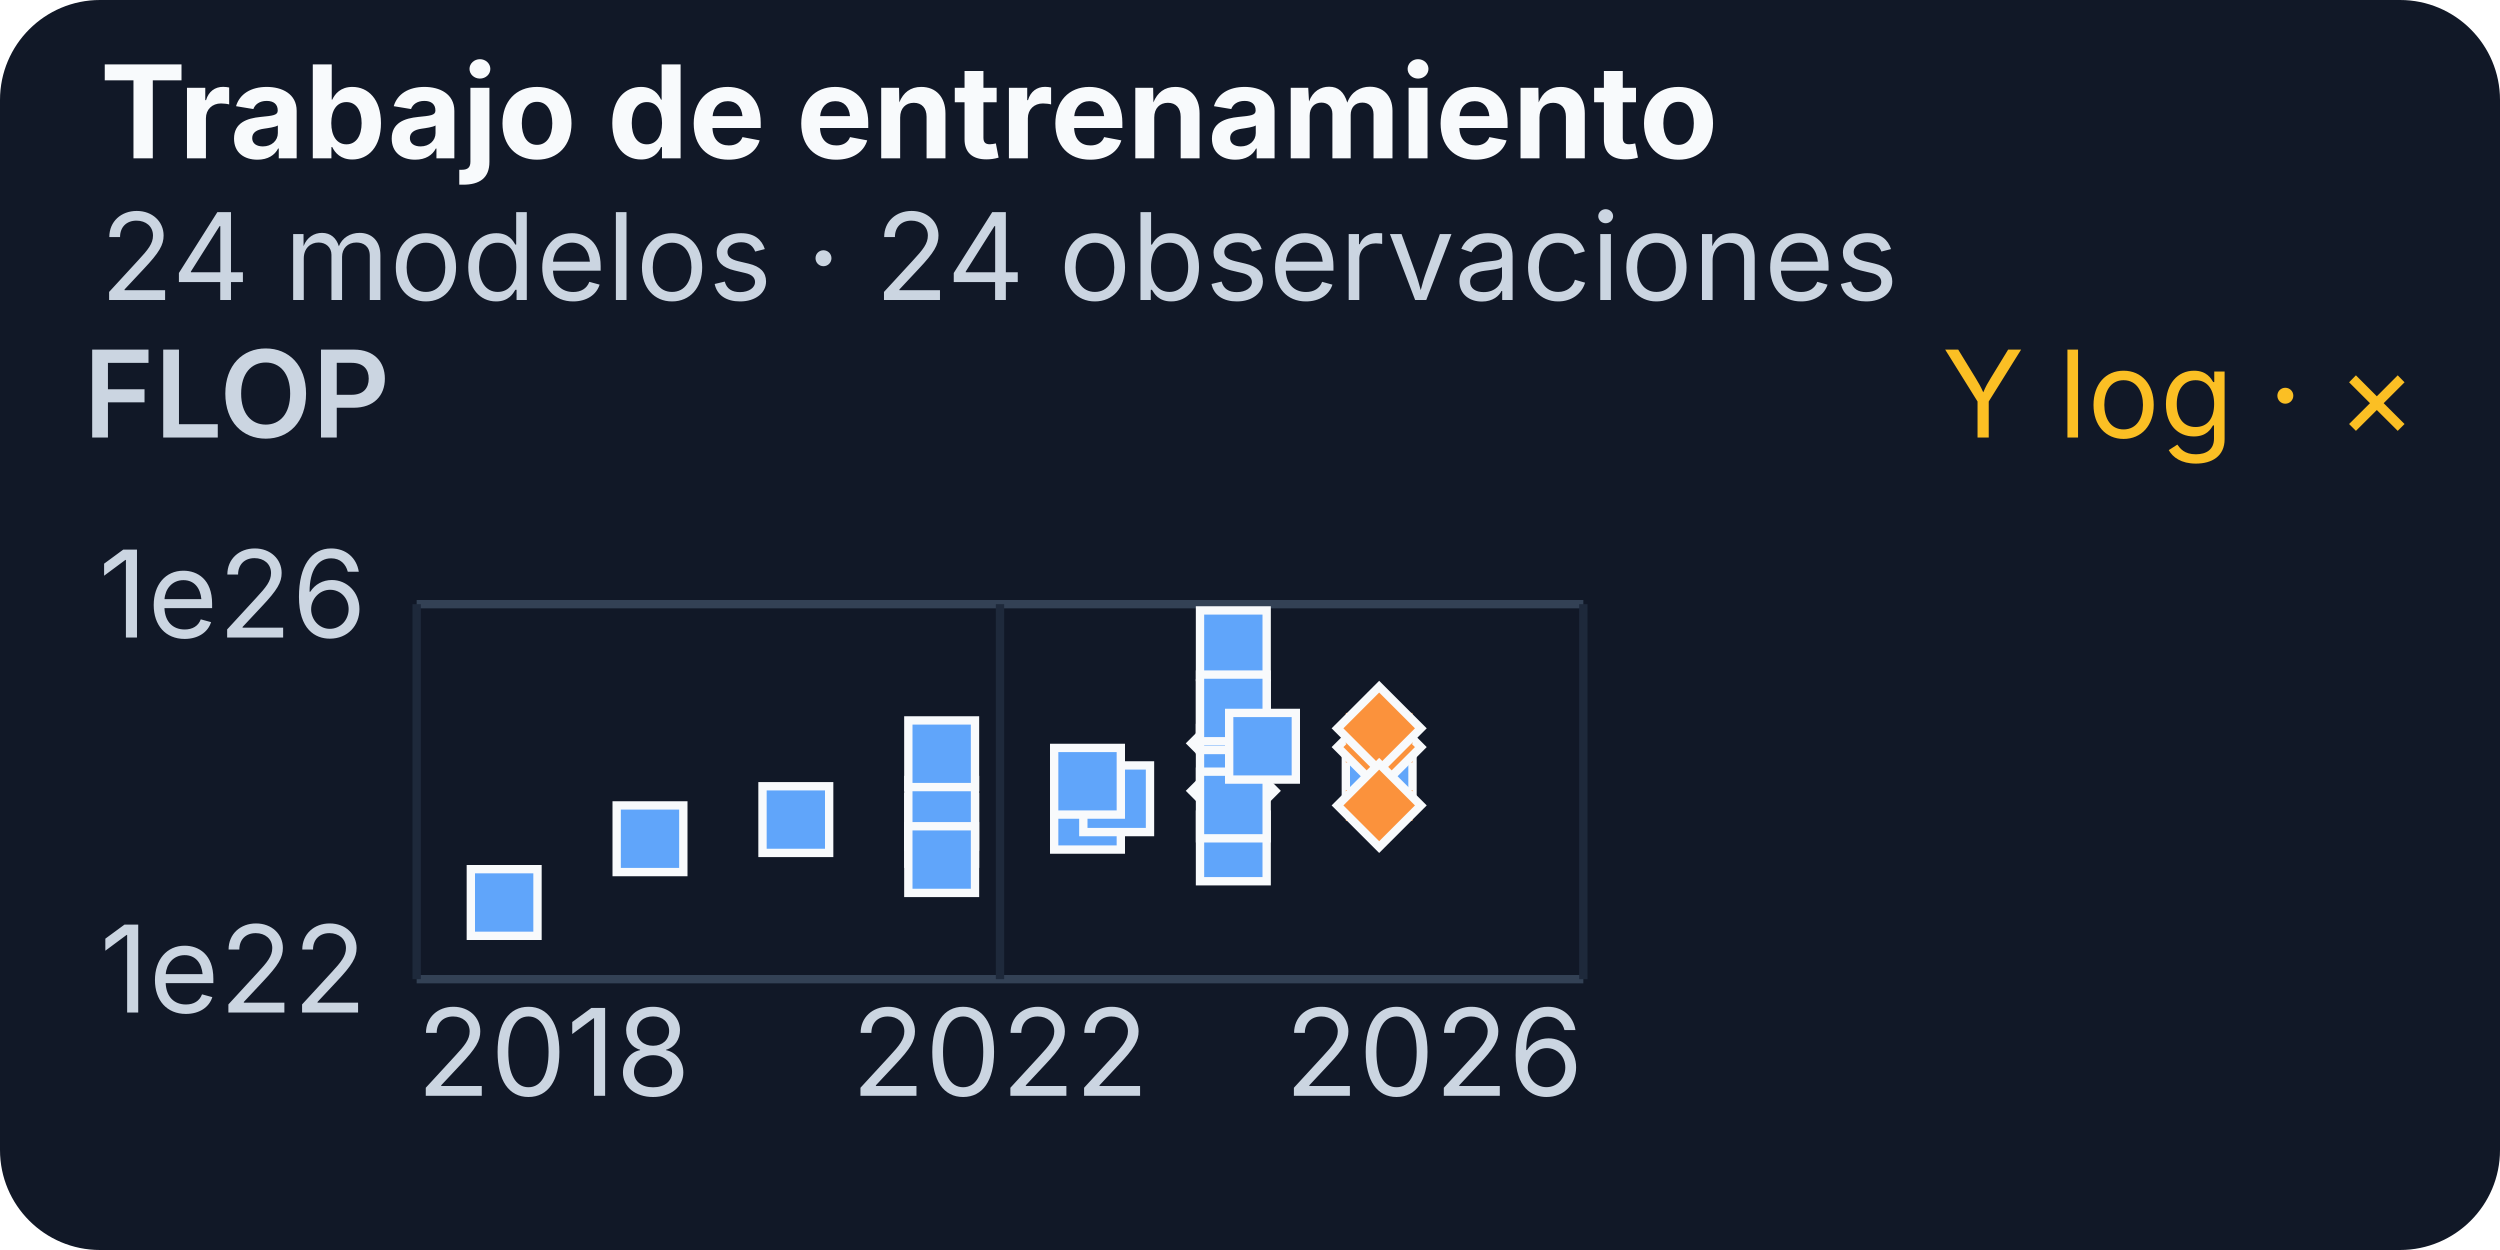
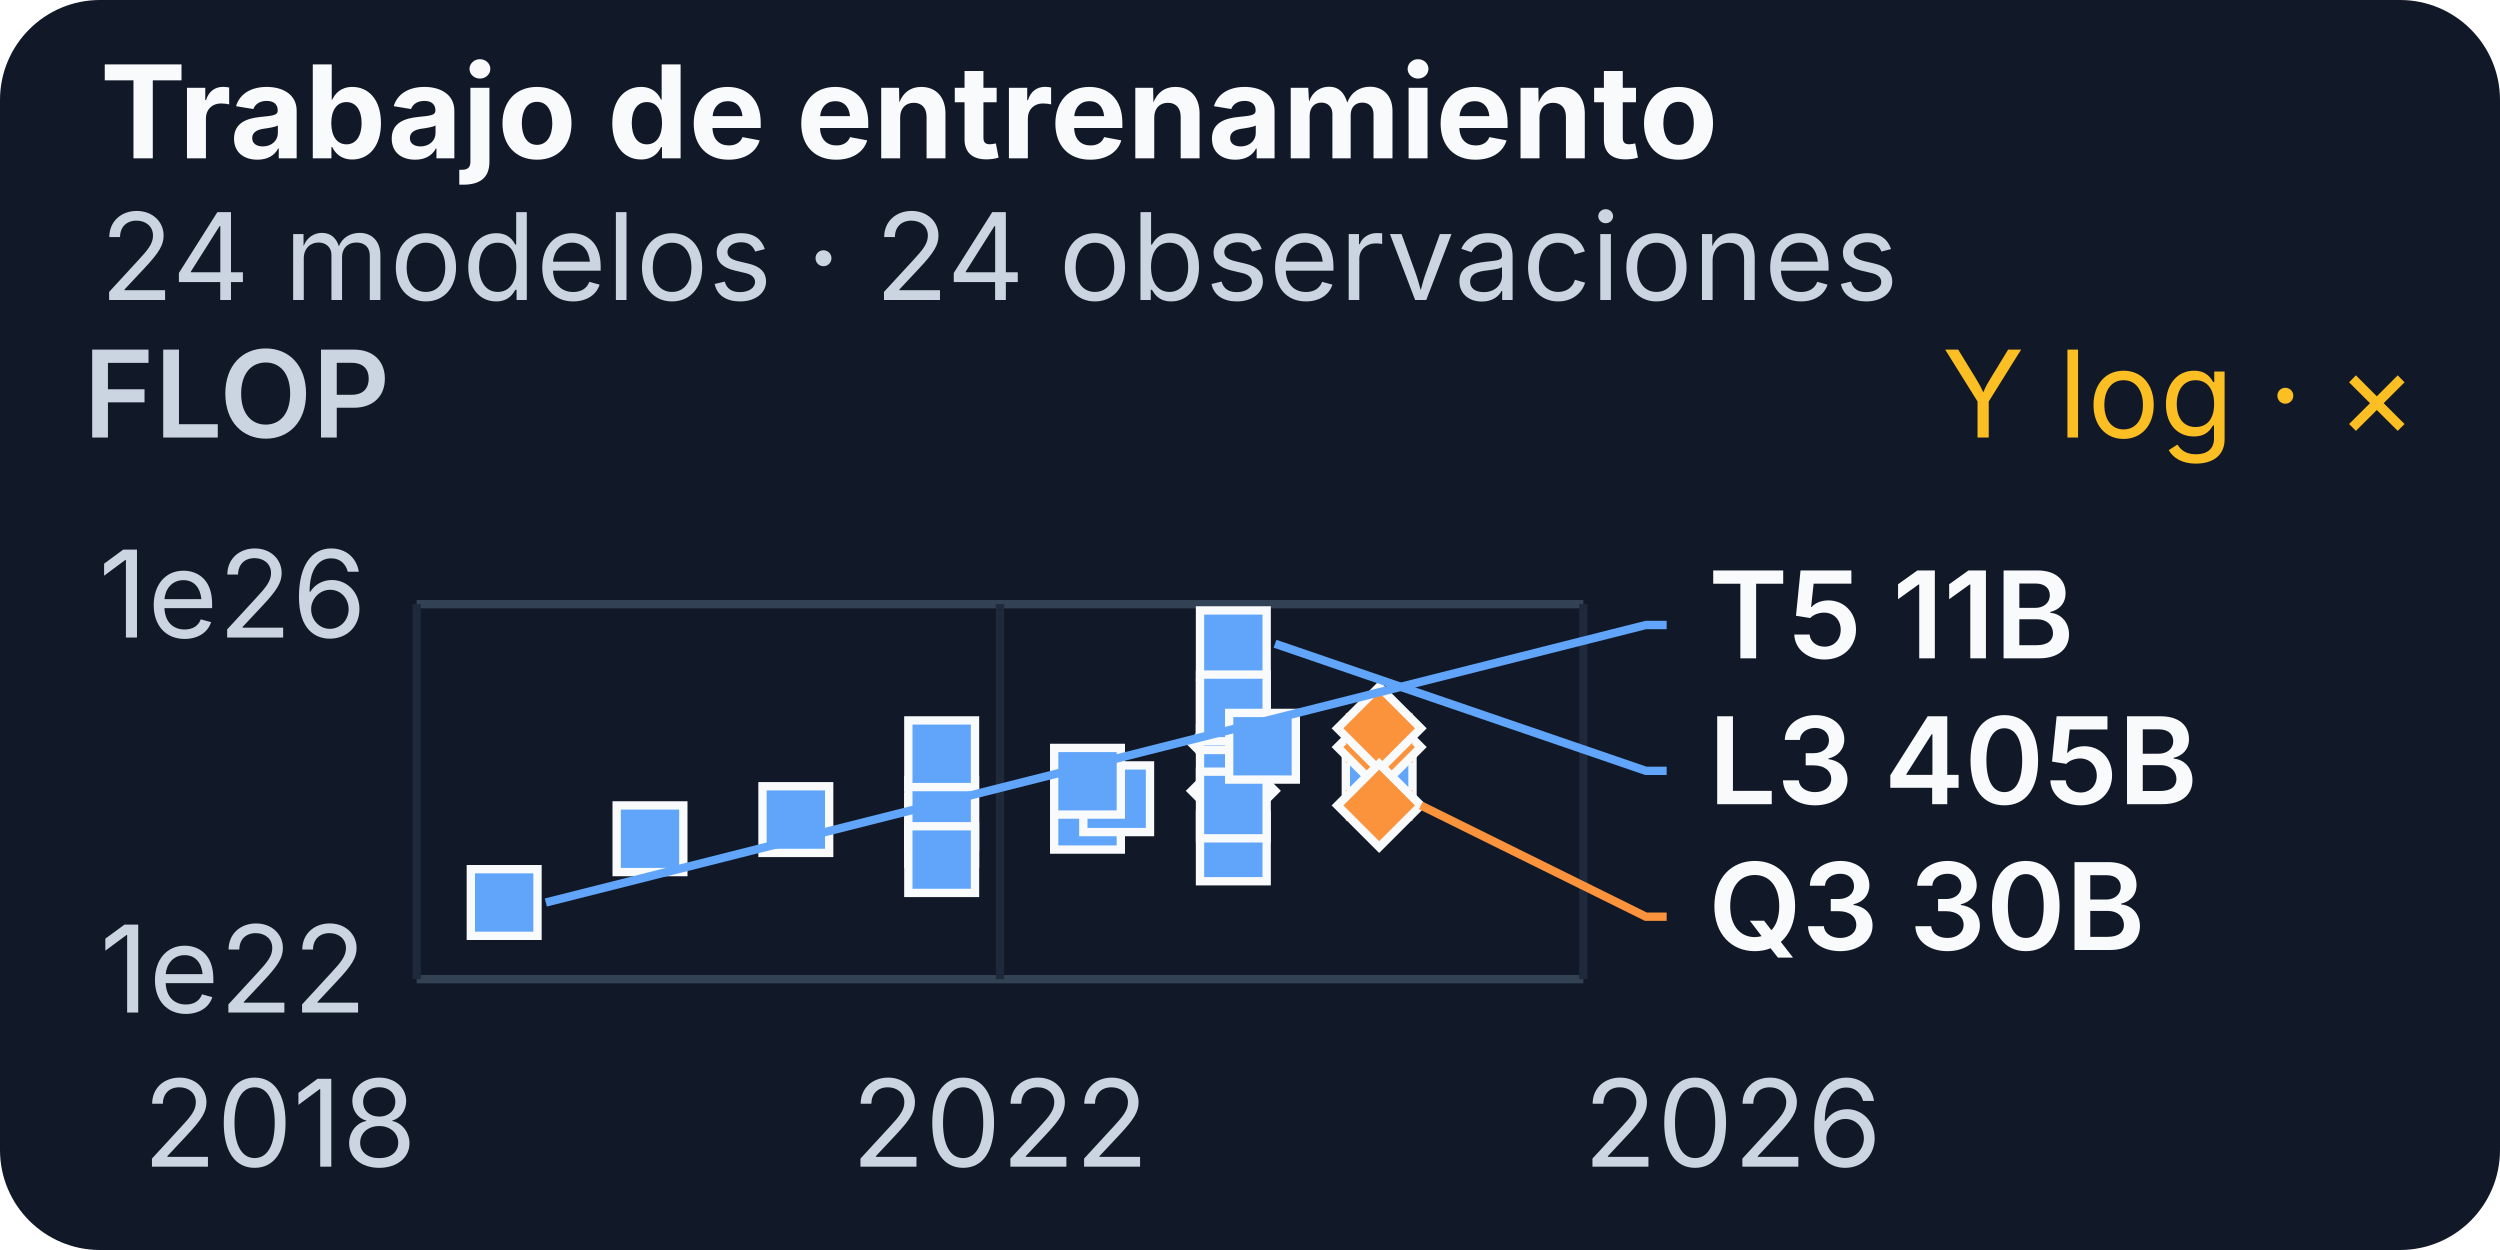
<svg xmlns="http://www.w3.org/2000/svg" viewBox="0 0 600 300" role="img" aria-labelledby="title desc" style="max-width:100%;height:auto">
  <rect width="600" height="300" rx="24" fill="#111827" />
  <text x="24" y="38" font-size="31" font-family="system-ui, -apple-system, sans-serif" fill="#f8fafc" text-anchor="start" font-weight="700">Trabajo de entrenamiento</text>
  <text x="24" y="72" font-size="29" font-family="system-ui, -apple-system, sans-serif" fill="#cbd5e1" text-anchor="start" font-weight="400">24 modelos · 24 observaciones</text>
  <line x1="100" x2="380" y1="235.0" y2="235.0" stroke="#334155" stroke-width="2" />
  <text x="88" y="243.0" font-size="29" font-family="system-ui, -apple-system, sans-serif" fill="#cbd5e1" text-anchor="end" font-weight="400" data-axis-label="true">1e22</text>
  <line x1="100" x2="380" y1="145.0" y2="145.0" stroke="#334155" stroke-width="2" />
  <text x="88" y="153.0" font-size="29" font-family="system-ui, -apple-system, sans-serif" fill="#cbd5e1" text-anchor="end" font-weight="400" data-axis-label="true">1e26</text>
  <line x1="100.0" x2="100.0" y1="145" y2="235" stroke="#1e293b" stroke-width="2" />
-   <text x="100.0" y="263" font-size="29" font-family="system-ui, -apple-system, sans-serif" fill="#cbd5e1" text-anchor="start" font-weight="400" data-axis-label="true">2018</text>
+   <text x="100.0" y="280" font-size="29" font-family="system-ui, -apple-system, sans-serif" fill="#cbd5e1" text-anchor="end" font-weight="400" data-axis-label="true">2018</text>
  <line x1="240.0" x2="240.0" y1="145" y2="235" stroke="#1e293b" stroke-width="2" />
-   <text x="240.0" y="263" font-size="29" font-family="system-ui, -apple-system, sans-serif" fill="#cbd5e1" text-anchor="middle" font-weight="400" data-axis-label="true">2022</text>
+   <text x="240.0" y="280" font-size="29" font-family="system-ui, -apple-system, sans-serif" fill="#cbd5e1" text-anchor="middle" font-weight="400" data-axis-label="true">2022</text>
  <line x1="380.0" x2="380.0" y1="145" y2="235" stroke="#1e293b" stroke-width="2" />
-   <text x="380.0" y="263" font-size="29" font-family="system-ui, -apple-system, sans-serif" fill="#cbd5e1" text-anchor="end" font-weight="400" data-axis-label="true">2026</text>
+   <text x="380.0" y="280" font-size="29" font-family="system-ui, -apple-system, sans-serif" fill="#cbd5e1" text-anchor="start" font-weight="400" data-axis-label="true">2026</text>
  <text x="20" y="105" font-size="29" font-family="system-ui, -apple-system, sans-serif" fill="#cbd5e1" text-anchor="start" font-weight="600" data-axis-label="true">FLOP</text>
  <text x="580" y="105" font-size="29" font-family="system-ui, -apple-system, sans-serif" fill="#fbbf24" text-anchor="end" font-weight="400" data-axis-label="true">Y log · ×</text>
  <g data-quantitative="true" data-model-id="DM_T5_11B" data-status="DERIVED" data-source-ids="S_DASH_GOOGLE_T5_REPORT" data-value="66000000000000000000000" data-unit="FLOP" data-claim-scope="training_work_fact_derived_or_estimate" data-marker="square" data-series="training FLOP" data-series-marker="single" aria-label="DM_T5_11B: 66000000000000000000000 FLOP, DERIVED">
    <rect fill="#60a5fa" stroke="#f8fafc" stroke-width="2" x="113.0" y="208.6" width="16" height="16" />
  </g>
  <g data-quantitative="true" data-model-id="DM_GPT3_175B" data-status="DERIVED" data-source-ids="S_OPENAI_GPT3_PAPER" data-value="314280000000000000000000" data-unit="FLOP" data-claim-scope="training_work_fact_derived_or_estimate" data-marker="square" data-series="training FLOP" data-series-marker="single" aria-label="DM_GPT3_175B: 314280000000000000000000 FLOP, DERIVED">
    <rect fill="#60a5fa" stroke="#f8fafc" stroke-width="2" x="148.0" y="193.3" width="16" height="16" />
  </g>
  <g data-quantitative="true" data-model-id="DM_GOPHER_280B" data-status="DERIVED" data-source-ids="S_DASH_DEEPMIND_GOPHER_REPORT" data-value="504000000000000000000000" data-unit="FLOP" data-claim-scope="training_work_fact_derived_or_estimate" data-marker="square" data-series="training FLOP" data-series-marker="single" aria-label="DM_GOPHER_280B: 504000000000000000000000 FLOP, DERIVED">
    <rect fill="#60a5fa" stroke="#f8fafc" stroke-width="2" x="183.0" y="188.7" width="16" height="16" />
  </g>
  <g data-quantitative="true" data-model-id="DM_BLOOM_176B" data-status="DERIVED" data-source-ids="S_BIGSCIENCE_BLOOM_PAPER" data-value="387038412000000000000000" data-unit="FLOP" data-claim-scope="training_work_fact_derived_or_estimate" data-marker="square" data-series="training FLOP" data-series-marker="single" aria-label="DM_BLOOM_176B: 387038412000000000000000 FLOP, DERIVED">
    <rect fill="#60a5fa" stroke="#f8fafc" stroke-width="2" x="218.0" y="191.3" width="16" height="16" />
  </g>
  <g data-quantitative="true" data-model-id="DM_CHINCHILLA_70B" data-status="DERIVED" data-source-ids="S_DASH_DEEPMIND_CHINCHILLA_REPORT" data-value="588000000000000000000000" data-unit="FLOP" data-claim-scope="training_work_fact_derived_or_estimate" data-marker="square" data-series="training FLOP" data-series-marker="single" aria-label="DM_CHINCHILLA_70B: 588000000000000000000000 FLOP, DERIVED">
    <rect fill="#60a5fa" stroke="#f8fafc" stroke-width="2" x="218.0" y="187.2" width="16" height="16" />
  </g>
  <g data-quantitative="true" data-model-id="DM_OPT_175B" data-status="DERIVED" data-source-ids="S_DASH_META_OPT_REPORT" data-value="189000000000000000000000" data-unit="FLOP" data-claim-scope="training_work_fact_derived_or_estimate" data-marker="square" data-series="training FLOP" data-series-marker="single" aria-label="DM_OPT_175B: 189000000000000000000000 FLOP, DERIVED">
    <rect fill="#60a5fa" stroke="#f8fafc" stroke-width="2" x="218.0" y="198.3" width="16" height="16" />
  </g>
  <g data-quantitative="true" data-model-id="DM_PALM_540B" data-status="DERIVED" data-source-ids="S_GOOGLE_PALM_PAPER" data-value="2528838000000000000000000" data-unit="FLOP" data-claim-scope="training_work_fact_derived_or_estimate" data-marker="square" data-series="training FLOP" data-series-marker="single" aria-label="DM_PALM_540B: 2528838000000000000000000 FLOP, DERIVED">
    <rect fill="#60a5fa" stroke="#f8fafc" stroke-width="2" x="218.0" y="172.9" width="16" height="16" />
  </g>
  <g data-quantitative="true" data-model-id="DM_DEEPSEEK_LLM_67B" data-status="DERIVED" data-source-ids="S_DASH_DEEPSEEK_LLM_REPORT" data-value="804000000000000000000000" data-unit="FLOP" data-claim-scope="training_work_fact_derived_or_estimate" data-marker="square" data-series="training FLOP" data-series-marker="single" aria-label="DM_DEEPSEEK_LLM_67B: 804000000000000000000000 FLOP, DERIVED">
    <rect fill="#60a5fa" stroke="#f8fafc" stroke-width="2" x="253.0" y="184.1" width="16" height="16" />
  </g>
  <g data-quantitative="true" data-model-id="DM_LLAMA1_65B" data-status="DERIVED" data-source-ids="S_DASH_META_LLAMA1_REPORT" data-value="546000000000000000000000" data-unit="FLOP" data-claim-scope="training_work_fact_derived_or_estimate" data-marker="square" data-series="training FLOP" data-series-marker="single" aria-label="DM_LLAMA1_65B: 546000000000000000000000 FLOP, DERIVED">
    <rect fill="#60a5fa" stroke="#f8fafc" stroke-width="2" x="253.0" y="187.9" width="16" height="16" />
  </g>
  <g data-quantitative="true" data-model-id="DM_LLAMA2_70B" data-status="DERIVED" data-source-ids="S_DASH_META_LLAMA2_REPORT" data-value="840000000000000000000000" data-unit="FLOP" data-claim-scope="training_work_fact_derived_or_estimate" data-marker="square" data-series="training FLOP" data-series-marker="single" aria-label="DM_LLAMA2_70B: 840000000000000000000000 FLOP, DERIVED">
    <rect fill="#60a5fa" stroke="#f8fafc" stroke-width="2" x="260.0" y="183.7" width="16" height="16" />
  </g>
  <g data-quantitative="true" data-model-id="DM_QWEN_72B" data-status="DERIVED" data-source-ids="S_DASH_QWEN_REPORT" data-value="1296000000000000000000000" data-unit="FLOP" data-claim-scope="training_work_fact_derived_or_estimate" data-marker="square" data-series="training FLOP" data-series-marker="single" aria-label="DM_QWEN_72B: 1296000000000000000000000 FLOP, DERIVED">
    <rect fill="#60a5fa" stroke="#f8fafc" stroke-width="2" x="253.0" y="179.5" width="16" height="16" />
  </g>
  <g data-quantitative="true" data-model-id="DM_DEEPSEEK_V2" data-status="ESTIMATE" data-source-ids="S_DASH_DEEPSEEK_V2_REPORT S_COURSE_DESIGN" data-value="1020600000000000000000000" data-unit="FLOP" data-claim-scope="training_work_fact_derived_or_estimate" data-marker="diamond" data-series="training FLOP" data-series-marker="single" aria-label="DM_DEEPSEEK_V2: 1020600000000000000000000 FLOP; rango 816480000000000000000000–1275750000000000000000000 FLOP, ESTIMATE" data-low="816480000000000000000000" data-high="1275750000000000000000000">
    <line data-interval-geometry="true" x1="296.0" x2="296.0" y1="192.0" y2="187.6" stroke="#fb923c" stroke-width="7" stroke-opacity=".45" />
    <line x1="288.0" x2="304.0" y1="192.0" y2="192.0" stroke="#fb923c" stroke-width="3" />
    <line x1="288.0" x2="304.0" y1="187.6" y2="187.6" stroke="#fb923c" stroke-width="3" />
    <path fill="#fb923c" stroke="#f8fafc" stroke-width="2" d="M296.0,179.8 L306.0,189.8 L296.0,199.8 L286.0,189.8 Z" />
  </g>
  <g data-quantitative="true" data-model-id="DM_DEEPSEEK_V3" data-status="ESTIMATE" data-source-ids="S_DEEPSEEK_V3_PAPER S_COURSE_DESIGN" data-value="3285600000000000000000000" data-unit="FLOP" data-claim-scope="training_work_fact_derived_or_estimate" data-marker="diamond" data-series="training FLOP" data-series-marker="single" aria-label="DM_DEEPSEEK_V3: 3285600000000000000000000 FLOP; rango 2628480000000000000000000–4107000000000000000000000 FLOP, ESTIMATE" data-low="2628480000000000000000000" data-high="4107000000000000000000000">
    <line data-interval-geometry="true" x1="296.0" x2="296.0" y1="180.6" y2="176.2" stroke="#fb923c" stroke-width="7" stroke-opacity=".45" />
    <line x1="288.0" x2="304.0" y1="180.6" y2="180.6" stroke="#fb923c" stroke-width="3" />
    <line x1="288.0" x2="304.0" y1="176.2" y2="176.2" stroke="#fb923c" stroke-width="3" />
    <path fill="#fb923c" stroke="#f8fafc" stroke-width="2" d="M296.0,168.4 L306.0,178.4 L296.0,188.4 L286.0,178.4 Z" />
  </g>
  <g data-quantitative="true" data-model-id="DM_GEMMA2_27B" data-status="DERIVED" data-source-ids="S_DASH_GOOGLE_GEMMA2_REPORT" data-value="2106000000000000000000000" data-unit="FLOP" data-claim-scope="training_work_fact_derived_or_estimate" data-marker="square" data-series="training FLOP" data-series-marker="single" aria-label="DM_GEMMA2_27B: 2106000000000000000000000 FLOP, DERIVED">
    <rect fill="#60a5fa" stroke="#f8fafc" stroke-width="2" x="288.0" y="174.7" width="16" height="16" />
  </g>
  <g data-quantitative="true" data-model-id="DM_GEMMA_7B" data-status="DERIVED" data-source-ids="S_DASH_GOOGLE_GEMMA1_CARD" data-value="252000000000000000000000" data-unit="FLOP" data-claim-scope="training_work_fact_derived_or_estimate" data-marker="square" data-series="training FLOP" data-series-marker="single" aria-label="DM_GEMMA_7B: 252000000000000000000000 FLOP, DERIVED">
    <rect fill="#60a5fa" stroke="#f8fafc" stroke-width="2" x="288.0" y="195.5" width="16" height="16" />
  </g>
  <g data-quantitative="true" data-model-id="DM_LLAMA31_405B" data-status="DERIVED" data-source-ids="S_META_LLAMA31_PAPER" data-value="37908000000000000000000000" data-unit="FLOP" data-claim-scope="training_work_fact_derived_or_estimate" data-marker="square" data-series="training FLOP" data-series-marker="single" aria-label="DM_LLAMA31_405B: 37908000000000000000000000 FLOP, DERIVED">
    <rect fill="#60a5fa" stroke="#f8fafc" stroke-width="2" x="288.0" y="146.5" width="16" height="16" />
  </g>
  <g data-quantitative="true" data-model-id="DM_LLAMA31_70B" data-status="DERIVED" data-source-ids="S_META_LLAMA31_PAPER" data-value="6300000000000000000000000" data-unit="FLOP" data-claim-scope="training_work_fact_derived_or_estimate" data-marker="square" data-series="training FLOP" data-series-marker="single" aria-label="DM_LLAMA31_70B: 6300000000000000000000000 FLOP, DERIVED">
    <rect fill="#60a5fa" stroke="#f8fafc" stroke-width="2" x="288.0" y="164.0" width="16" height="16" />
  </g>
  <g data-quantitative="true" data-model-id="DM_LLAMA31_8B" data-status="DERIVED" data-source-ids="S_META_LLAMA31_PAPER" data-value="720000000000000000000000" data-unit="FLOP" data-claim-scope="training_work_fact_derived_or_estimate" data-marker="square" data-series="training FLOP" data-series-marker="single" aria-label="DM_LLAMA31_8B: 720000000000000000000000 FLOP, DERIVED">
    <rect fill="#60a5fa" stroke="#f8fafc" stroke-width="2" x="288.0" y="185.2" width="16" height="16" />
  </g>
  <g data-quantitative="true" data-model-id="DM_QWEN25_72B" data-status="DERIVED" data-source-ids="S_DASH_QWEN25_REPORT" data-value="7851600000000000000000000" data-unit="FLOP" data-claim-scope="training_work_fact_derived_or_estimate" data-marker="square" data-series="training FLOP" data-series-marker="single" aria-label="DM_QWEN25_72B: 7851600000000000000000000 FLOP, DERIVED">
    <rect fill="#60a5fa" stroke="#f8fafc" stroke-width="2" x="288.0" y="161.9" width="16" height="16" />
  </g>
  <g data-quantitative="true" data-model-id="DM_QWEN2_72B" data-status="DERIVED" data-source-ids="S_DASH_QWEN2_REPORT" data-value="3053820000000000000000000" data-unit="FLOP" data-claim-scope="training_work_fact_derived_or_estimate" data-marker="square" data-series="training FLOP" data-series-marker="single" aria-label="DM_QWEN2_72B: 3053820000000000000000000 FLOP, DERIVED">
    <rect fill="#60a5fa" stroke="#f8fafc" stroke-width="2" x="295.0" y="171.1" width="16" height="16" />
  </g>
  <g data-quantitative="true" data-model-id="DM_GEMMA3_27B" data-status="DERIVED" data-source-ids="S_DASH_GOOGLE_GEMMA3_REPORT" data-value="2268000000000000000000000" data-unit="FLOP" data-claim-scope="training_work_fact_derived_or_estimate" data-marker="square" data-series="training FLOP" data-series-marker="single" aria-label="DM_GEMMA3_27B: 2268000000000000000000000 FLOP, DERIVED">
    <rect fill="#60a5fa" stroke="#f8fafc" stroke-width="2" x="323.0" y="174.0" width="16" height="16" />
  </g>
  <g data-quantitative="true" data-model-id="DM_KIMI_K2" data-status="ESTIMATE" data-source-ids="S_DASH_MOONSHOT_KIMI_K2_REPORT S_COURSE_DESIGN" data-value="2976000000000000000000000" data-unit="FLOP" data-claim-scope="training_work_fact_derived_or_estimate" data-marker="diamond" data-series="training FLOP" data-series-marker="single" aria-label="DM_KIMI_K2: 2976000000000000000000000 FLOP; rango 2380800000000000000000000–3720000000000000000000000 FLOP, ESTIMATE" data-low="2380800000000000000000000" data-high="3720000000000000000000000">
    <line data-interval-geometry="true" x1="331.0" x2="331.0" y1="181.5" y2="177.2" stroke="#fb923c" stroke-width="7" stroke-opacity=".45" />
    <line x1="323.0" x2="339.0" y1="181.5" y2="181.5" stroke="#fb923c" stroke-width="3" />
    <line x1="323.0" x2="339.0" y1="177.2" y2="177.2" stroke="#fb923c" stroke-width="3" />
    <path fill="#fb923c" stroke="#f8fafc" stroke-width="2" d="M331.0,169.3 L341.0,179.3 L331.0,189.3 L321.0,179.3 Z" />
  </g>
  <g data-quantitative="true" data-model-id="DM_QWEN3_235B_A22B" data-status="ESTIMATE" data-source-ids="S_DASH_QWEN3_REPORT S_COURSE_DESIGN" data-value="4752000000000000000000000" data-unit="FLOP" data-claim-scope="training_work_fact_derived_or_estimate" data-marker="diamond" data-series="training FLOP" data-series-marker="single" aria-label="DM_QWEN3_235B_A22B: 4752000000000000000000000 FLOP; rango 3801600000000000000000000–5940000000000000000000000 FLOP, ESTIMATE" data-low="3801600000000000000000000" data-high="5940000000000000000000000">
    <line data-interval-geometry="true" x1="331.0" x2="331.0" y1="177.0" y2="172.6" stroke="#fb923c" stroke-width="7" stroke-opacity=".45" />
    <line x1="323.0" x2="339.0" y1="177.0" y2="177.0" stroke="#fb923c" stroke-width="3" />
    <line x1="323.0" x2="339.0" y1="172.6" y2="172.6" stroke="#fb923c" stroke-width="3" />
    <path fill="#fb923c" stroke="#f8fafc" stroke-width="2" d="M331.0,164.8 L341.0,174.8 L331.0,184.8 L321.0,174.8 Z" />
  </g>
  <g data-quantitative="true" data-model-id="DM_QWEN3_30B_A3B" data-status="ESTIMATE" data-source-ids="S_DASH_QWEN3_REPORT S_COURSE_DESIGN" data-value="712800000000000000000000" data-unit="FLOP" data-claim-scope="training_work_fact_derived_or_estimate" data-marker="diamond" data-series="training FLOP" data-series-marker="single" aria-label="DM_QWEN3_30B_A3B: 712800000000000000000000 FLOP; rango 570240000000000000000000–891000000000000000000000 FLOP, ESTIMATE" data-low="570240000000000000000000" data-high="891000000000000000000000">
    <line data-interval-geometry="true" x1="331.0" x2="331.0" y1="195.5" y2="191.1" stroke="#fb923c" stroke-width="7" stroke-opacity=".45" />
    <line x1="323.0" x2="339.0" y1="195.5" y2="195.5" stroke="#fb923c" stroke-width="3" />
    <line x1="323.0" x2="339.0" y1="191.1" y2="191.1" stroke="#fb923c" stroke-width="3" />
    <path fill="#fb923c" stroke="#f8fafc" stroke-width="2" d="M331.0,183.3 L341.0,193.3 L331.0,203.3 L321.0,193.3 Z" />
  </g>
+   <path d="M131.0,216.6 L395,150 L400,150" fill="none" stroke="#60a5fa" stroke-width="2" data-leader="true" data-model-id="DM_T5_11B" />
+   <text x="410" y="158" font-size="29" font-family="system-ui, -apple-system, sans-serif" fill="#f8fafc" text-anchor="start" font-weight="600" data-direct-label="true" data-model-id="DM_T5_11B">T5 11B</text>
+   <path d="M306.0,154.5 L395,185 L400,185" fill="none" stroke="#60a5fa" stroke-width="2" data-leader="true" data-model-id="DM_LLAMA31_405B" />
+   <text x="410" y="193" font-size="29" font-family="system-ui, -apple-system, sans-serif" fill="#f8fafc" text-anchor="start" font-weight="600" data-direct-label="true" data-model-id="DM_LLAMA31_405B">L3 405B</text>
+   <path d="M341.0,193.3 L395,220 L400,220" fill="none" stroke="#fb923c" stroke-width="2" data-leader="true" data-model-id="DM_QWEN3_30B_A3B" />
+   <text x="410" y="228" font-size="29" font-family="system-ui, -apple-system, sans-serif" fill="#f8fafc" text-anchor="start" font-weight="600" data-direct-label="true" data-model-id="DM_QWEN3_30B_A3B">Q3 30B</text>
</svg>
